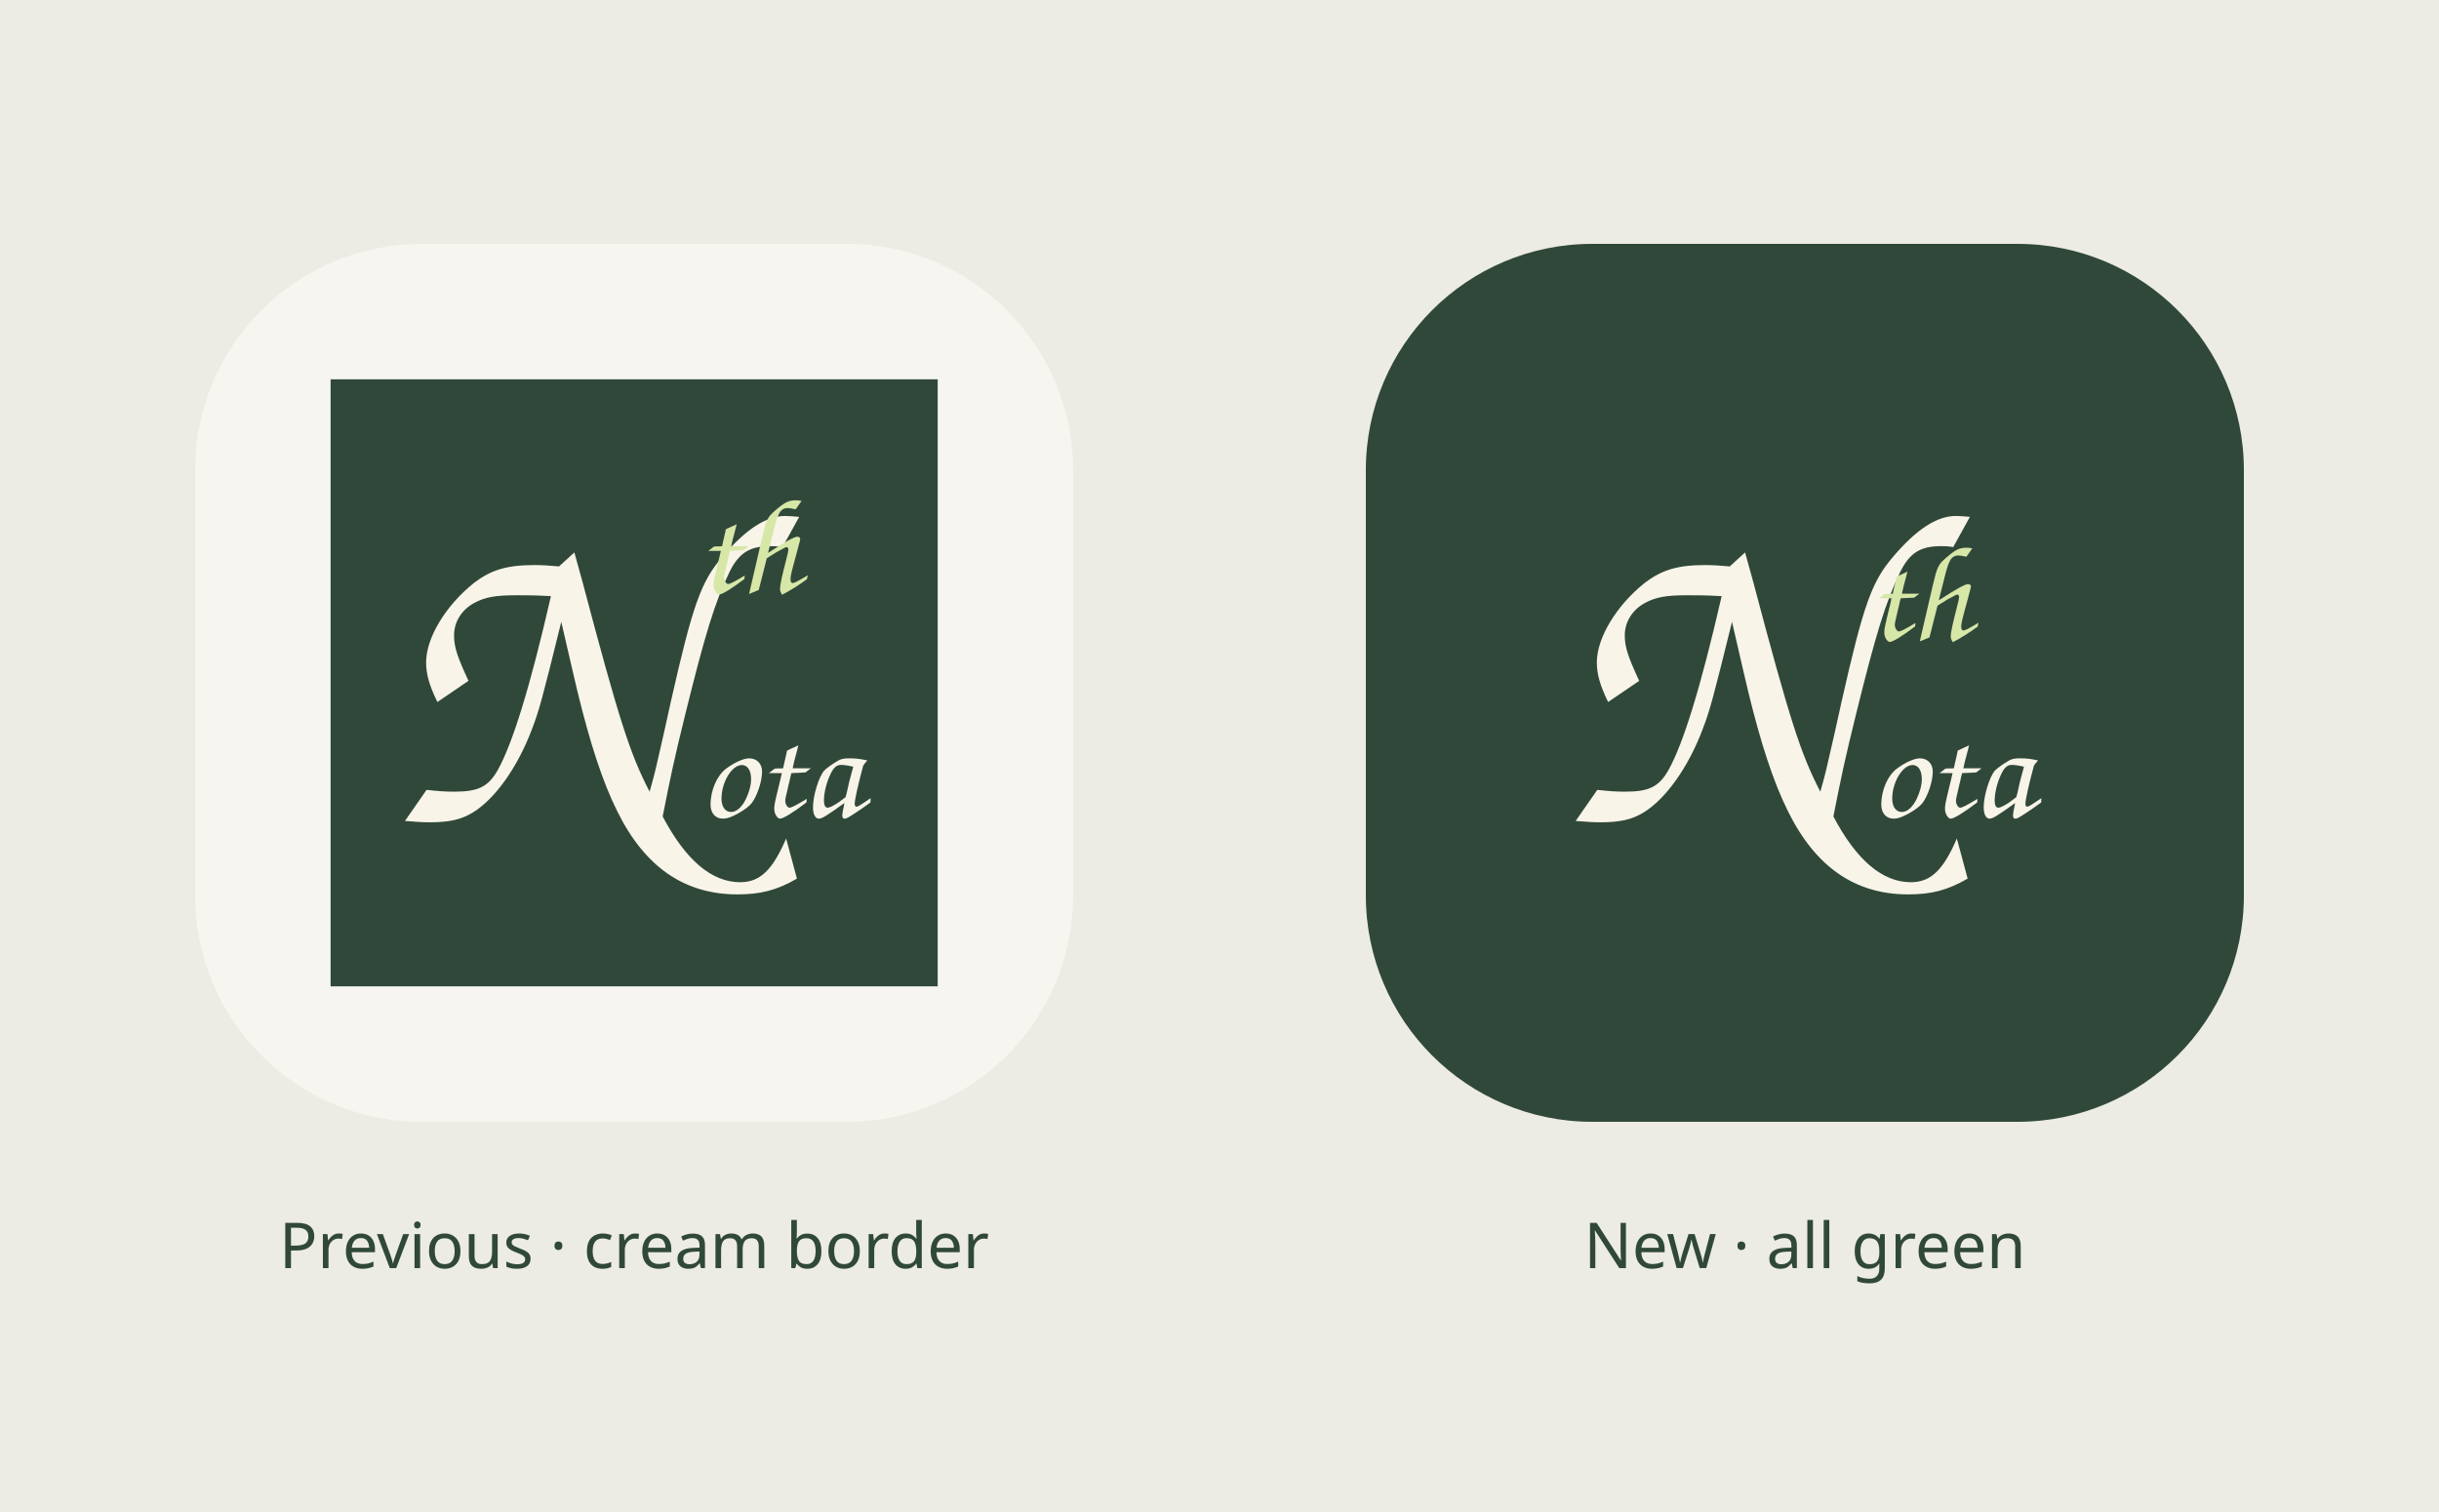
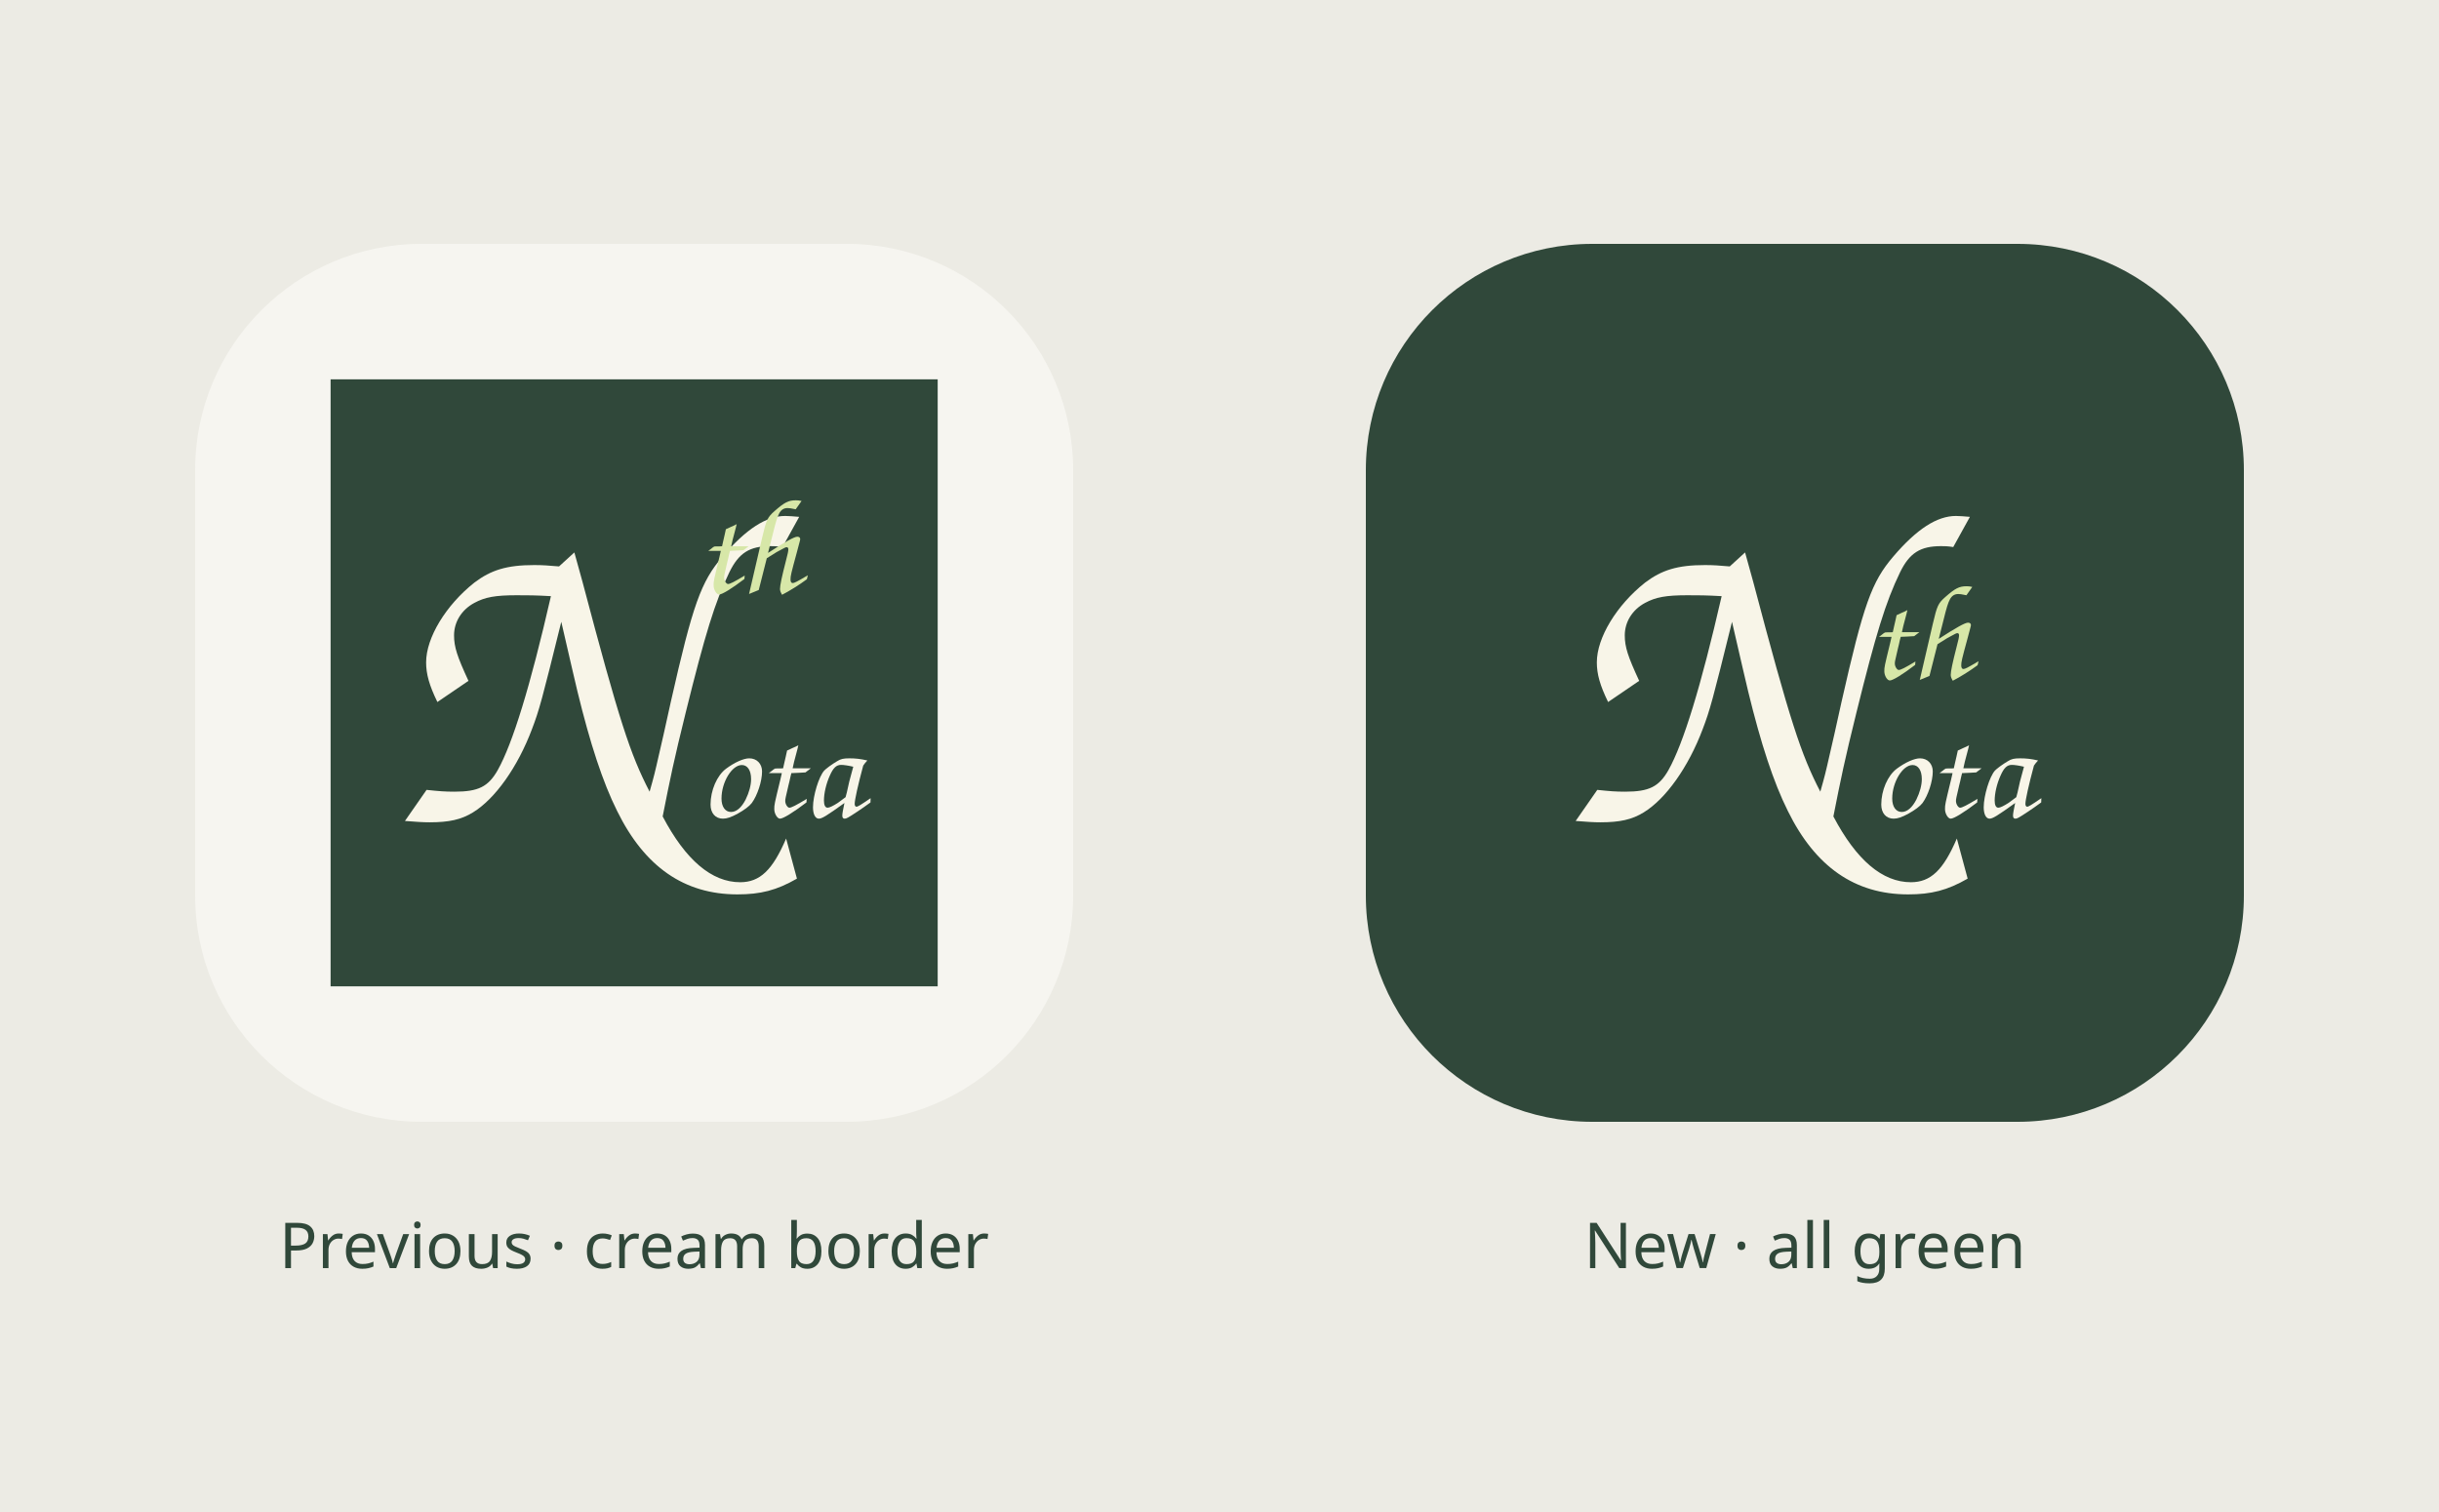
<svg xmlns="http://www.w3.org/2000/svg" width="1000" height="620" viewBox="0 0 1000 620">
  <rect width="1000" height="620" fill="#ecebe4" />
  <g transform="translate(80 100)">
    <svg width="360" height="360" viewBox="170.667 170.667 682.667 682.667">
      <defs>
        <clipPath id="old-mask">
          <rect x="170.667" y="170.667" width="682.667" height="682.667" rx="176" />
        </clipPath>
      </defs>
      <g clip-path="url(#old-mask)">
        <rect width="1024" height="1024" fill="#f6f5f0" />
        <g transform="translate(276 276) scale(0.4609375)">
          <path d="M0 0H1024V1024H0Z" fill="#30483a" />
          <path d="M125.4 745.0C145.16 746.52 155.04 747.28 167.2 747.28C199.88 747.28 220.4 742.72 240.16 730.56C277.4 707.76 315.4 654.56 339.72 589.96C351.88 558.04 356.44 541.32 389.12 409.08C408.12 491.16 408.12 491.92 416.48 526.88C437.76 614.28 459.04 679.64 483.36 728.28C529.72 822.52 596.6 868.88 686.28 868.88C725.04 868.88 752.4 862.04 786.6 842.28L768.36 774.64C745.56 827.84 724.28 848.36 690.84 848.36C642.96 848.36 598.88 811.12 560.12 737.4C573.04 672.04 579.12 642.4 598.88 562.6C631.56 430.36 648.28 375.64 672.6 325.48C688.56 292.8 706.8 281.4 741.76 281.4C747.84 281.4 752.4 281.4 762.28 282.92L790.4 232.0C781.28 231.24 772.92 230.48 766.84 230.48C734.92 230.48 700.72 252.52 661.2 298.88C624.72 341.44 611.04 379.44 573.8 544.36C566.2 580.08 557.84 615.8 549.48 652.28C548.72 656.08 544.92 672.04 538.08 695.6C505.4 632.52 487.16 577.04 424.84 341.44L411.16 292.04L385.32 315.6C367.08 314.08 357.96 313.32 343.52 313.32C297.16 313.32 270.56 321.68 242.44 342.96C194.56 380.96 161.12 435.68 161.12 477.48C161.12 497.24 166.44 516.24 180.12 544.36L232.56 508.64C213.56 467.6 208.24 451.64 208.24 431.88C208.24 409.08 221.16 388.56 242.44 377.16C260.68 367.28 278.16 364.24 313.88 364.24C332.88 364.24 345.04 364.24 371.64 365.76C336.68 518.52 307.04 614.28 281.96 659.12C266.0 687.24 249.28 695.6 209.0 695.6C193.04 695.6 183.16 694.84 161.88 692.56Z" fill="#f8f5e8" />
          <path d="M698.49 331.02C681.01 341.6 673.65 345.28 670.43 345.28C667.44 345.28 663.76 339.53 663.76 334.47C663.76 331.25 663.99 330.56 669.05 308.71C670.2 304.57 671.12 300.2 672.04 295.83C672.27 295.14 673.19 291.46 673.65 289.39C681.47 289.16 688.6 288.7 696.42 288.24L705.16 281.57H675.72C676.87 276.28 677.33 274.67 678.02 271.22C678.71 268.92 680.32 262.71 683.54 250.29L684.92 244.31L681.01 246.38C679.63 246.84 677.79 247.76 675.26 248.91C673.65 249.83 671.81 250.52 669.97 251.44C669.05 251.9 668.13 252.36 666.75 252.82L664.68 262.25L662.15 273.29L660.31 281.57C658.24 281.8 656.86 281.8 656.17 281.8H650.65C650.19 281.8 649.04 281.8 647.2 282.03C646.05 282.72 645.13 283.41 644.9 283.41C644.21 283.87 642.83 285.02 640.53 286.86C640.07 287.09 638.92 288.24 637.08 289.39H642.6H653.18H658.24L655.94 299.51C646.05 340.22 646.05 340.22 646.05 347.58C646.05 354.94 650.88 362.99 655.25 362.99C660.31 362.99 675.95 353.56 698.03 336.77Z" fill="#d7e7a8" />
          <path d="M705.85 362.07 722.18 355.4 735.75 301.81C738.05 300.2 740.12 299.05 741.27 298.36C747.25 294.45 751.39 291.92 752.31 291.46C767.49 283.18 767.49 283.18 769.56 283.18C770.94 283.18 772.09 284.56 772.09 286.63C772.09 289.85 771.17 294.22 767.95 306.41C761.28 332.4 758.06 347.35 758.06 353.56C758.06 356.55 758.98 359.08 761.51 363.45C774.16 357.01 790.95 346.43 803.37 337.23L804.98 330.56C785.89 341.83 782.21 343.67 779.22 343.67C777.15 343.67 775.77 341.37 775.77 337.69C775.77 331.48 776.92 326.88 786.12 293.07C792.1 270.76 792.1 270.76 792.1 269.38C792.1 267.08 790.26 265.47 787.27 265.47C782.21 265.47 767.26 273.75 737.82 292.84L745.64 262.02C751.16 239.48 753.46 232.35 756.45 226.6C759.67 220.16 764.5 217.17 770.71 217.17C773.7 217.17 775.54 217.4 784.51 219.24L794.4 205.21C790.26 204.29 788.42 204.06 784.74 204.06C772.32 204.06 765.65 207.51 748.86 222.23C736.9 232.81 735.06 236.72 727.93 267.08Z" fill="#d7e7a8" />
          <path d="M706.16 639.36C696.56 639.36 681.2 646.32 667.04 656.88C651.68 668.4 640.88 693.36 640.88 717.36C640.88 731.76 649.04 741.12 661.76 741.12C668.48 741.12 675.44 738.72 686.24 732.96C698.24 726.24 706.16 720.24 710.48 714.72C720.08 701.52 727.76 678.0 727.76 661.44C727.76 648.48 718.88 639.36 706.16 639.36ZM693.68 650.64C703.28 650.64 709.28 659.76 709.28 674.4C709.28 684.72 705.92 696.96 700.16 708.72C693.2 722.4 684.56 729.84 675.44 729.84C665.6 729.84 659.36 720.96 659.36 707.28C659.36 679.44 676.88 650.64 693.68 650.64Z" fill="#f8f5e8" />
          <path d="M803.12 707.76C784.88 718.8 777.2 722.64 773.84 722.64C770.72 722.64 766.88 716.64 766.88 711.36C766.88 708.0 767.12 707.28 772.4 684.48C773.6 680.16 774.56 675.6 775.52 671.04C775.76 670.32 776.72 666.48 777.2 664.32C785.36 664.08 792.8 663.6 800.96 663.12L810.08 656.16H779.36C780.56 650.64 781.04 648.96 781.76 645.36C782.48 642.96 784.16 636.48 787.52 623.52L788.96 617.28L784.88 619.44C783.44 619.92 781.52 620.88 778.88 622.08C777.2 623.04 775.28 623.76 773.36 624.72C772.4 625.2 771.44 625.68 770.0 626.16L767.84 636.0L765.2 647.52L763.28 656.16C761.12 656.4 759.68 656.4 758.96 656.4H753.2C752.72 656.4 751.52 656.4 749.6 656.64C748.4 657.36 747.44 658.08 747.2 658.08C746.48 658.56 745.04 659.76 742.64 661.68C742.16 661.92 740.96 663.12 739.04 664.32H744.8H755.84H761.12L758.72 674.88C748.4 717.36 748.4 717.36 748.4 725.04C748.4 732.72 753.44 741.12 758.0 741.12C763.28 741.12 779.6 731.28 802.64 713.76Z" fill="#f8f5e8" />
          <path d="M910.88 706.56C893.36 718.56 889.28 720.96 886.88 720.96C885.2 720.96 884.0 719.04 884.0 716.16C884.0 709.68 889.52 684.48 898.4 651.6C901.04 647.76 901.52 647.28 905.36 642.96C893.84 640.32 885.68 639.36 875.12 639.36C865.28 639.36 860.48 640.32 854.48 644.16C845.84 649.2 835.76 656.64 832.64 660.0C823.52 670.08 813.68 702.48 813.68 721.92C813.68 733.44 817.52 741.12 823.52 741.12C828.8 741.12 836.72 736.32 866.72 714.72C864.08 726.96 863.12 732.96 863.12 736.08C863.12 739.44 864.56 741.12 866.96 741.12C870.08 741.12 872.0 740.16 889.04 728.88C897.2 723.36 901.76 720.24 910.64 713.76ZM868.64 704.88C860.24 711.12 855.92 714.24 855.68 714.48C847.76 719.52 841.52 722.64 838.4 722.64C834.32 722.64 832.16 718.32 832.16 710.64C832.16 698.4 835.76 682.56 842.0 668.64C847.76 655.44 853.04 650.4 861.2 650.4C865.52 650.4 873.68 651.6 881.6 653.52C876.8 670.8 875.12 677.28 874.88 678.48C873.44 684.48 872.24 690.48 870.8 696.72C870.56 697.92 869.84 700.8 868.64 704.88Z" fill="#f8f5e8" />
        </g>
      </g>
    </svg>
    <text x="180" y="420" text-anchor="middle" font-family="sans-serif" font-size="26" fill="#30483a">Previous · cream border</text>
  </g>
  <g transform="translate(560 100)">
    <svg width="360" height="360" viewBox="170.667 170.667 682.667 682.667">
      <defs>
        <clipPath id="mask">
          <rect x="170.667" y="170.667" width="682.667" height="682.667" rx="176" />
        </clipPath>
      </defs>
      <g clip-path="url(#mask)">
        <rect width="1024" height="1024" fill="#30483a" />
        <g transform="translate(276 276) scale(0.4609375)">
          <path d="M0 0H1024V1024H0Z" fill="#30483a" />
          <path d="M125.4 745.0C145.16 746.52 155.04 747.28 167.2 747.28C199.88 747.28 220.4 742.72 240.16 730.56C277.4 707.76 315.4 654.56 339.72 589.96C351.88 558.04 356.44 541.32 389.12 409.08C408.12 491.16 408.12 491.92 416.48 526.88C437.76 614.28 459.04 679.64 483.36 728.28C529.72 822.52 596.6 868.88 686.28 868.88C725.04 868.88 752.4 862.04 786.6 842.28L768.36 774.64C745.56 827.84 724.28 848.36 690.84 848.36C642.96 848.36 598.88 811.12 560.12 737.4C573.04 672.04 579.12 642.4 598.88 562.6C631.56 430.36 648.28 375.64 672.6 325.48C688.56 292.8 706.8 281.4 741.76 281.4C747.84 281.4 752.4 281.4 762.28 282.92L790.4 232.0C781.28 231.24 772.92 230.48 766.84 230.48C734.92 230.48 700.72 252.52 661.2 298.88C624.72 341.44 611.04 379.44 573.8 544.36C566.2 580.08 557.84 615.8 549.48 652.28C548.72 656.08 544.92 672.04 538.08 695.6C505.4 632.52 487.16 577.04 424.84 341.44L411.16 292.04L385.32 315.6C367.08 314.08 357.96 313.32 343.52 313.32C297.16 313.32 270.56 321.68 242.44 342.96C194.56 380.96 161.12 435.68 161.12 477.48C161.12 497.24 166.44 516.24 180.12 544.36L232.56 508.64C213.56 467.6 208.24 451.64 208.24 431.88C208.24 409.08 221.16 388.56 242.44 377.16C260.68 367.28 278.16 364.24 313.88 364.24C332.88 364.24 345.04 364.24 371.64 365.76C336.68 518.52 307.04 614.28 281.96 659.12C266.0 687.24 249.28 695.6 209.0 695.6C193.04 695.6 183.16 694.84 161.88 692.56Z" fill="#f8f5e8" />
-           <path d="M698.49 411.02C681.01 421.6 673.65 425.28 670.43 425.28C667.44 425.28 663.76 419.53 663.76 414.47C663.76 411.25 663.99 410.56 669.05 388.71C670.2 384.57 671.12 380.2 672.04 375.83C672.27 375.14 673.19 371.46 673.65 369.39C681.47 369.16 688.6 368.7 696.42 368.24L705.16 361.57H675.72C676.87 356.28 677.33 354.67 678.02 351.22C678.71 348.92 680.32 342.71 683.54 330.29L684.92 324.31L681.01 326.38C679.63 326.84 677.79 327.76 675.26 328.91C673.65 329.83 671.81 330.52 669.97 331.44C669.05 331.9 668.13 332.36 666.75 332.82L664.68 342.25L662.15 353.29L660.31 361.57C658.24 361.8 656.86 361.8 656.17 361.8H650.65C650.19 361.8 649.04 361.8 647.2 362.03C646.05 362.72 645.13 363.41 644.9 363.41C644.21 363.87 642.83 365.02 640.53 366.86C640.07 367.09 638.92 368.24 637.08 369.39H642.6H653.18H658.24L655.94 379.51C646.05 420.22 646.05 420.22 646.05 427.58C646.05 434.94 650.88 442.99 655.25 442.99C660.31 442.99 675.95 433.56 698.03 416.77Z" fill="#d7e7a8" />
-           <path d="M705.85 442.07 722.18 435.4 735.75 381.81C738.05 380.2 740.12 379.05 741.27 378.36C747.25 374.45 751.39 371.92 752.31 371.46C767.49 363.18 767.49 363.18 769.56 363.18C770.94 363.18 772.09 364.56 772.09 366.63C772.09 369.85 771.17 374.22 767.95 386.41C761.28 412.4 758.06 427.35 758.06 433.56C758.06 436.55 758.98 439.08 761.51 443.45C774.16 437.01 790.95 426.43 803.37 417.23L804.98 410.56C785.89 421.83 782.21 423.67 779.22 423.67C777.15 423.67 775.77 421.37 775.77 417.69C775.77 411.48 776.92 406.88 786.12 373.07C792.1 350.76 792.1 350.76 792.1 349.38C792.1 347.08 790.26 345.47 787.27 345.47C782.21 345.47 767.26 353.75 737.82 372.84L745.64 342.02C751.16 319.48 753.46 312.35 756.45 306.6C759.67 300.16 764.5 297.17 770.71 297.17C773.7 297.17 775.54 297.4 784.51 299.24L794.4 285.21C790.26 284.29 788.42 284.06 784.74 284.06C772.32 284.06 765.65 287.51 748.86 302.23C736.9 312.81 735.06 316.72 727.93 347.08Z" fill="#d7e7a8" />
+           <path d="M698.49 476.02C681.01 486.6 673.65 490.28 670.43 490.28C667.44 490.28 663.76 484.53 663.76 479.47C663.76 476.25 663.99 475.56 669.05 453.71C670.2 449.57 671.12 445.2 672.04 440.83C672.27 440.14 673.19 436.46 673.65 434.39C681.47 434.16 688.6 433.7 696.42 433.24L705.16 426.57H675.72C676.87 421.28 677.33 419.67 678.02 416.22C678.71 413.92 680.32 407.71 683.54 395.29L684.92 389.31L681.01 391.38C679.63 391.84 677.79 392.76 675.26 393.91C673.65 394.83 671.81 395.52 669.97 396.44C669.05 396.9 668.13 397.36 666.75 397.82L664.68 407.25L662.15 418.29L660.31 426.57C658.24 426.8 656.86 426.8 656.17 426.8H650.65C650.19 426.8 649.04 426.8 647.2 427.03C646.05 427.72 645.13 428.41 644.9 428.41C644.21 428.87 642.83 430.02 640.53 431.86C640.07 432.09 638.92 433.24 637.08 434.39H642.6H653.18H658.24L655.94 444.51C646.05 485.22 646.05 485.22 646.05 492.58C646.05 499.94 650.88 507.99 655.25 507.99C660.31 507.99 675.95 498.56 698.03 481.77Z" fill="#d7e7a8" />
+           <path d="M705.85 507.07 722.18 500.4 735.75 446.81C738.05 445.2 740.12 444.05 741.27 443.36C747.25 439.45 751.39 436.92 752.31 436.46C767.49 428.18 767.49 428.18 769.56 428.18C770.94 428.18 772.09 429.56 772.09 431.63C772.09 434.85 771.17 439.22 767.95 451.41C761.28 477.4 758.06 492.35 758.06 498.56C758.06 501.55 758.98 504.08 761.51 508.45C774.16 502.01 790.95 491.43 803.37 482.23L804.98 475.56C785.89 486.83 782.21 488.67 779.22 488.67C777.15 488.67 775.77 486.37 775.77 482.69C775.77 476.48 776.92 471.88 786.12 438.07C792.1 415.76 792.1 415.76 792.1 414.38C792.1 412.08 790.26 410.47 787.27 410.47C782.21 410.47 767.26 418.75 737.82 437.84L745.64 407.02C751.16 384.48 753.46 377.35 756.45 371.6C759.67 365.16 764.5 362.17 770.71 362.17C773.7 362.17 775.54 362.4 784.51 364.24L794.4 350.21C790.26 349.29 788.42 349.06 784.74 349.06C772.32 349.06 765.65 352.51 748.86 367.23C736.9 377.81 735.06 381.72 727.93 412.08Z" fill="#d7e7a8" />
          <path d="M706.16 639.36C696.56 639.36 681.2 646.32 667.04 656.88C651.68 668.4 640.88 693.36 640.88 717.36C640.88 731.76 649.04 741.12 661.76 741.12C668.48 741.12 675.44 738.72 686.24 732.96C698.24 726.24 706.16 720.24 710.48 714.72C720.08 701.52 727.76 678.0 727.76 661.44C727.76 648.48 718.88 639.36 706.16 639.36ZM693.68 650.64C703.28 650.64 709.28 659.76 709.28 674.4C709.28 684.72 705.92 696.96 700.16 708.72C693.2 722.4 684.56 729.84 675.44 729.84C665.6 729.84 659.36 720.96 659.36 707.28C659.36 679.44 676.88 650.64 693.68 650.64Z" fill="#f8f5e8" />
          <path d="M803.12 707.76C784.88 718.8 777.2 722.64 773.84 722.64C770.72 722.64 766.88 716.64 766.88 711.36C766.88 708.0 767.12 707.28 772.4 684.48C773.6 680.16 774.56 675.6 775.52 671.04C775.76 670.32 776.72 666.48 777.2 664.32C785.36 664.08 792.8 663.6 800.96 663.12L810.08 656.16H779.36C780.56 650.64 781.04 648.96 781.76 645.36C782.48 642.96 784.16 636.48 787.52 623.52L788.96 617.28L784.88 619.44C783.44 619.92 781.52 620.88 778.88 622.08C777.2 623.04 775.28 623.76 773.36 624.72C772.4 625.2 771.44 625.68 770.0 626.16L767.84 636.0L765.2 647.52L763.28 656.16C761.12 656.4 759.68 656.4 758.96 656.4H753.2C752.72 656.4 751.52 656.4 749.6 656.64C748.4 657.36 747.44 658.08 747.2 658.08C746.48 658.56 745.04 659.76 742.64 661.68C742.16 661.92 740.96 663.12 739.04 664.32H744.8H755.84H761.12L758.72 674.88C748.4 717.36 748.4 717.36 748.4 725.04C748.4 732.72 753.44 741.12 758.0 741.12C763.28 741.12 779.6 731.28 802.64 713.76Z" fill="#f8f5e8" />
          <path d="M910.88 706.56C893.36 718.56 889.28 720.96 886.88 720.96C885.2 720.96 884.0 719.04 884.0 716.16C884.0 709.68 889.52 684.48 898.4 651.6C901.04 647.76 901.52 647.28 905.36 642.96C893.84 640.32 885.68 639.36 875.12 639.36C865.28 639.36 860.48 640.32 854.48 644.16C845.84 649.2 835.76 656.64 832.64 660.0C823.52 670.08 813.68 702.48 813.68 721.92C813.68 733.44 817.52 741.12 823.52 741.12C828.8 741.12 836.72 736.32 866.72 714.72C864.08 726.96 863.12 732.96 863.12 736.08C863.12 739.44 864.56 741.12 866.96 741.12C870.08 741.12 872.0 740.16 889.04 728.88C897.2 723.36 901.76 720.24 910.64 713.76ZM868.64 704.88C860.24 711.12 855.92 714.24 855.68 714.48C847.76 719.52 841.52 722.64 838.4 722.64C834.32 722.64 832.16 718.32 832.16 710.64C832.16 698.4 835.76 682.56 842.0 668.64C847.76 655.44 853.04 650.4 861.2 650.4C865.52 650.4 873.68 651.6 881.6 653.52C876.8 670.8 875.12 677.28 874.88 678.48C873.44 684.48 872.24 690.48 870.8 696.72C870.56 697.92 869.84 700.8 868.64 704.88Z" fill="#f8f5e8" />
        </g>
      </g>
    </svg>
    <text x="180" y="420" text-anchor="middle" font-family="sans-serif" font-size="26" fill="#30483a">New · all green</text>
  </g>
</svg>
